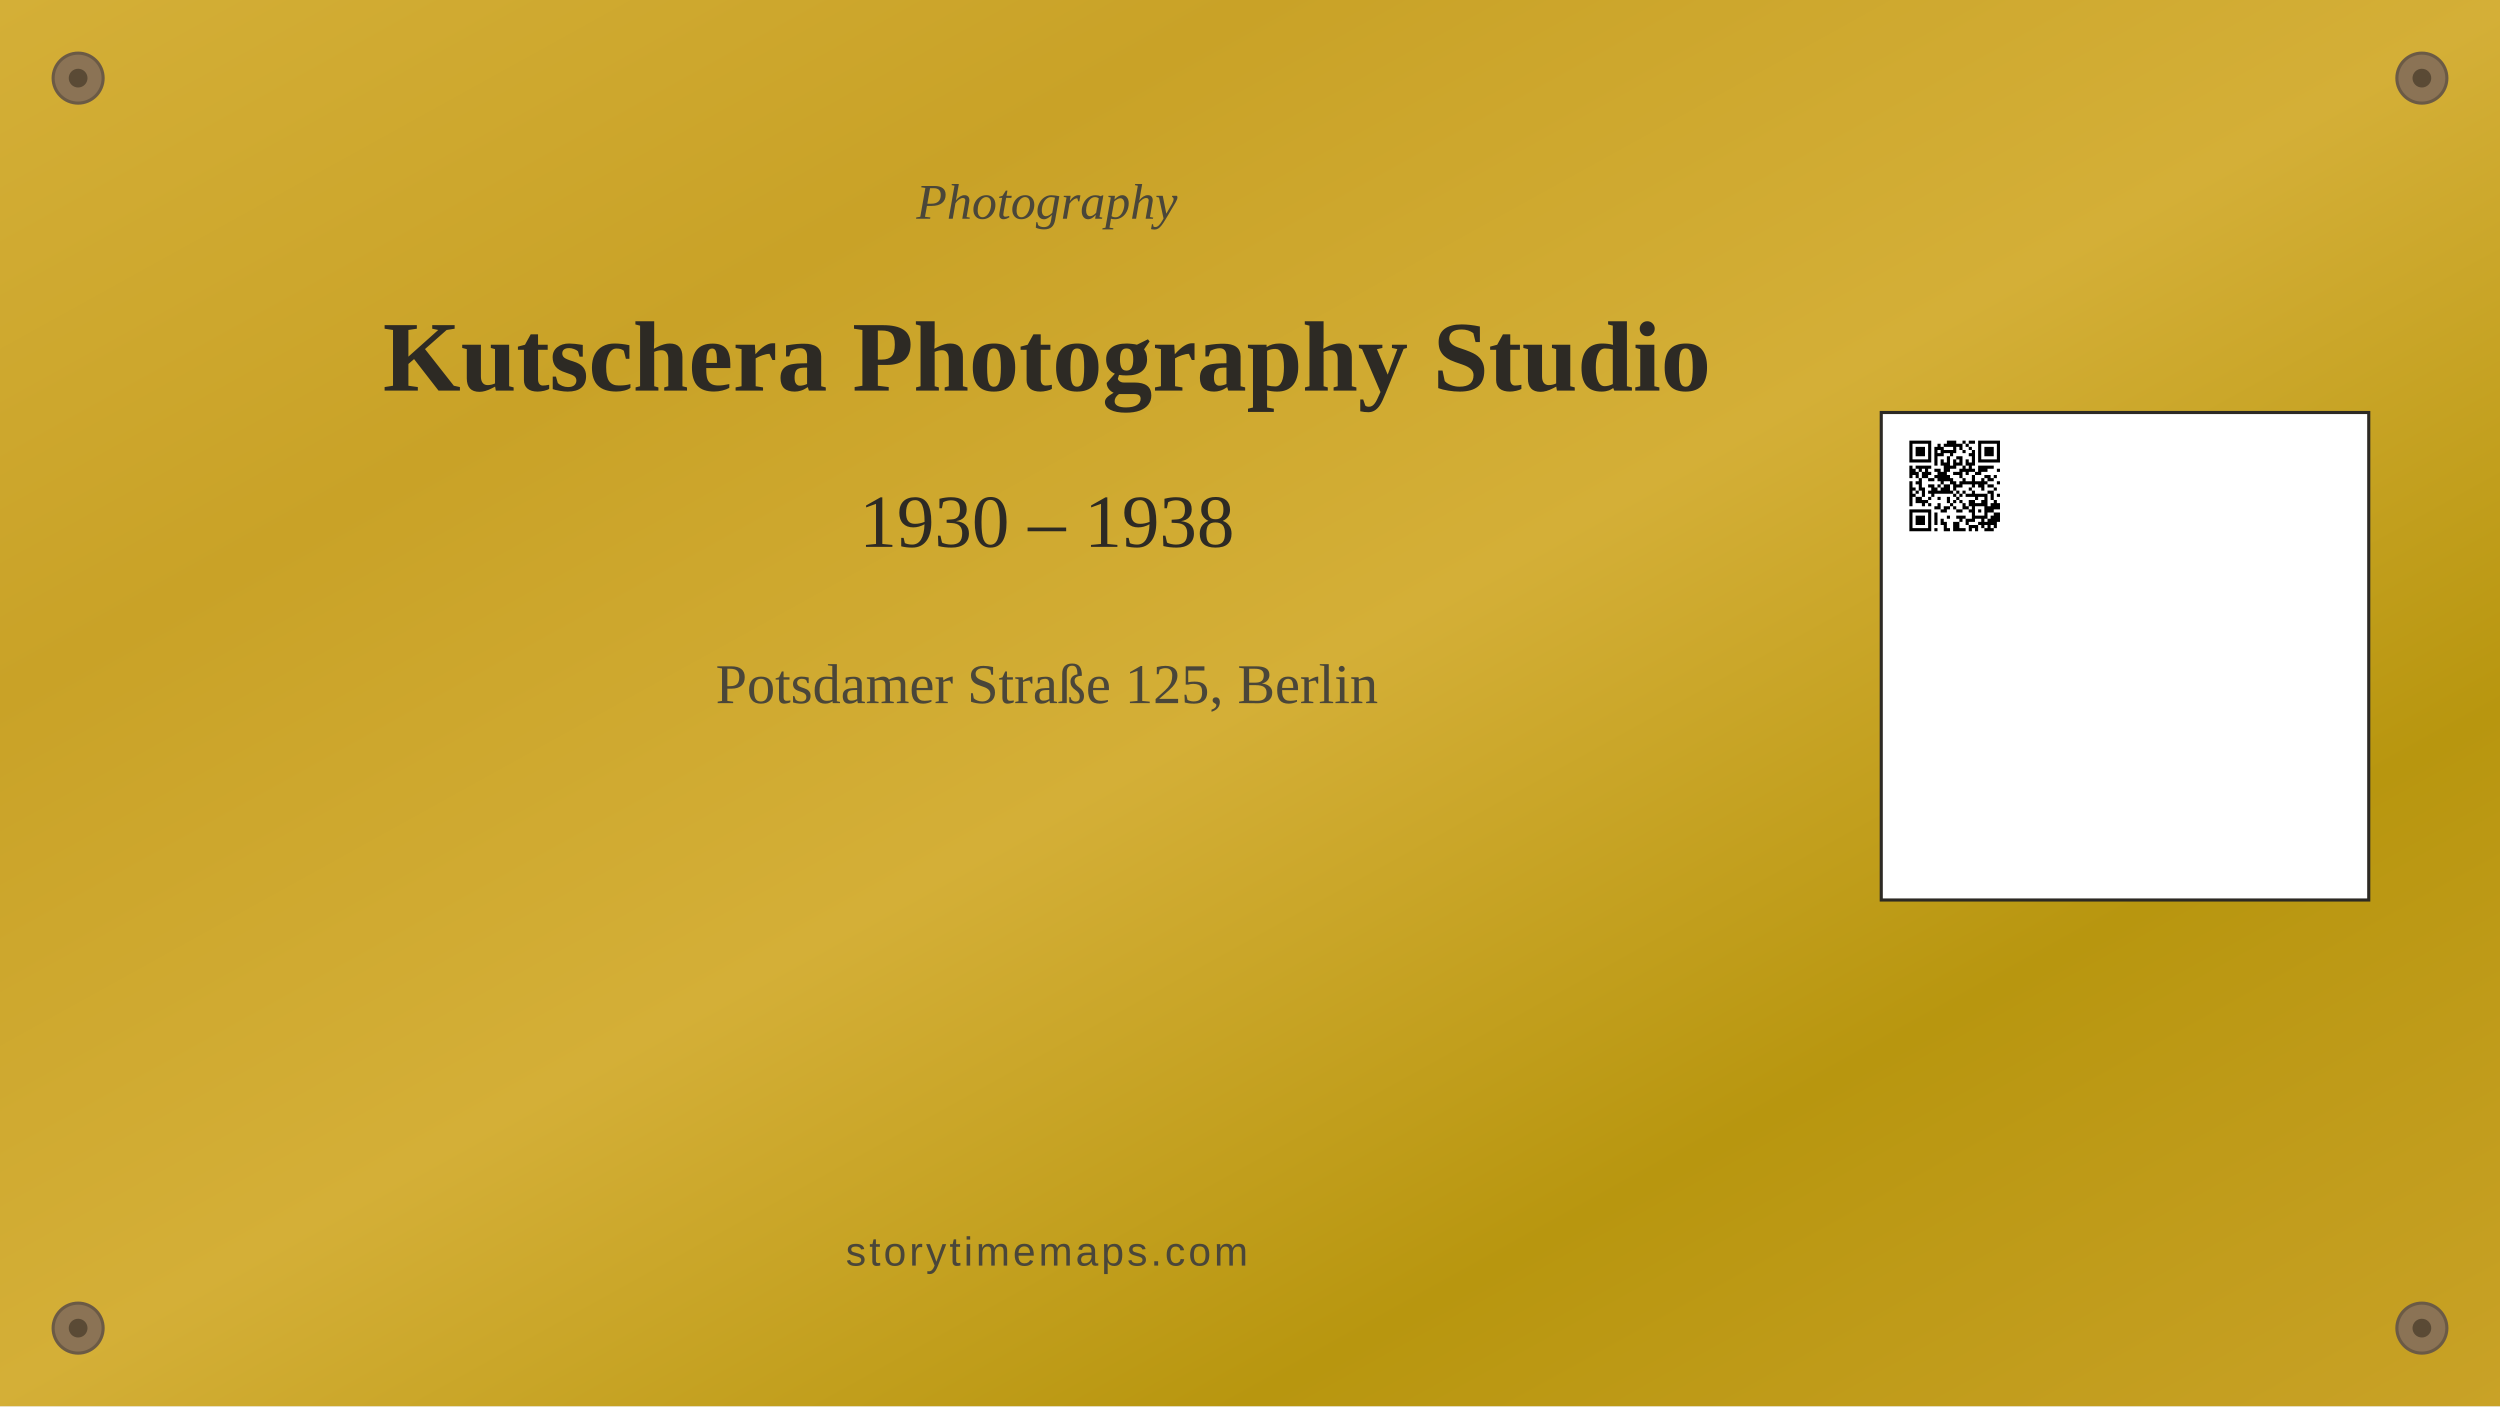
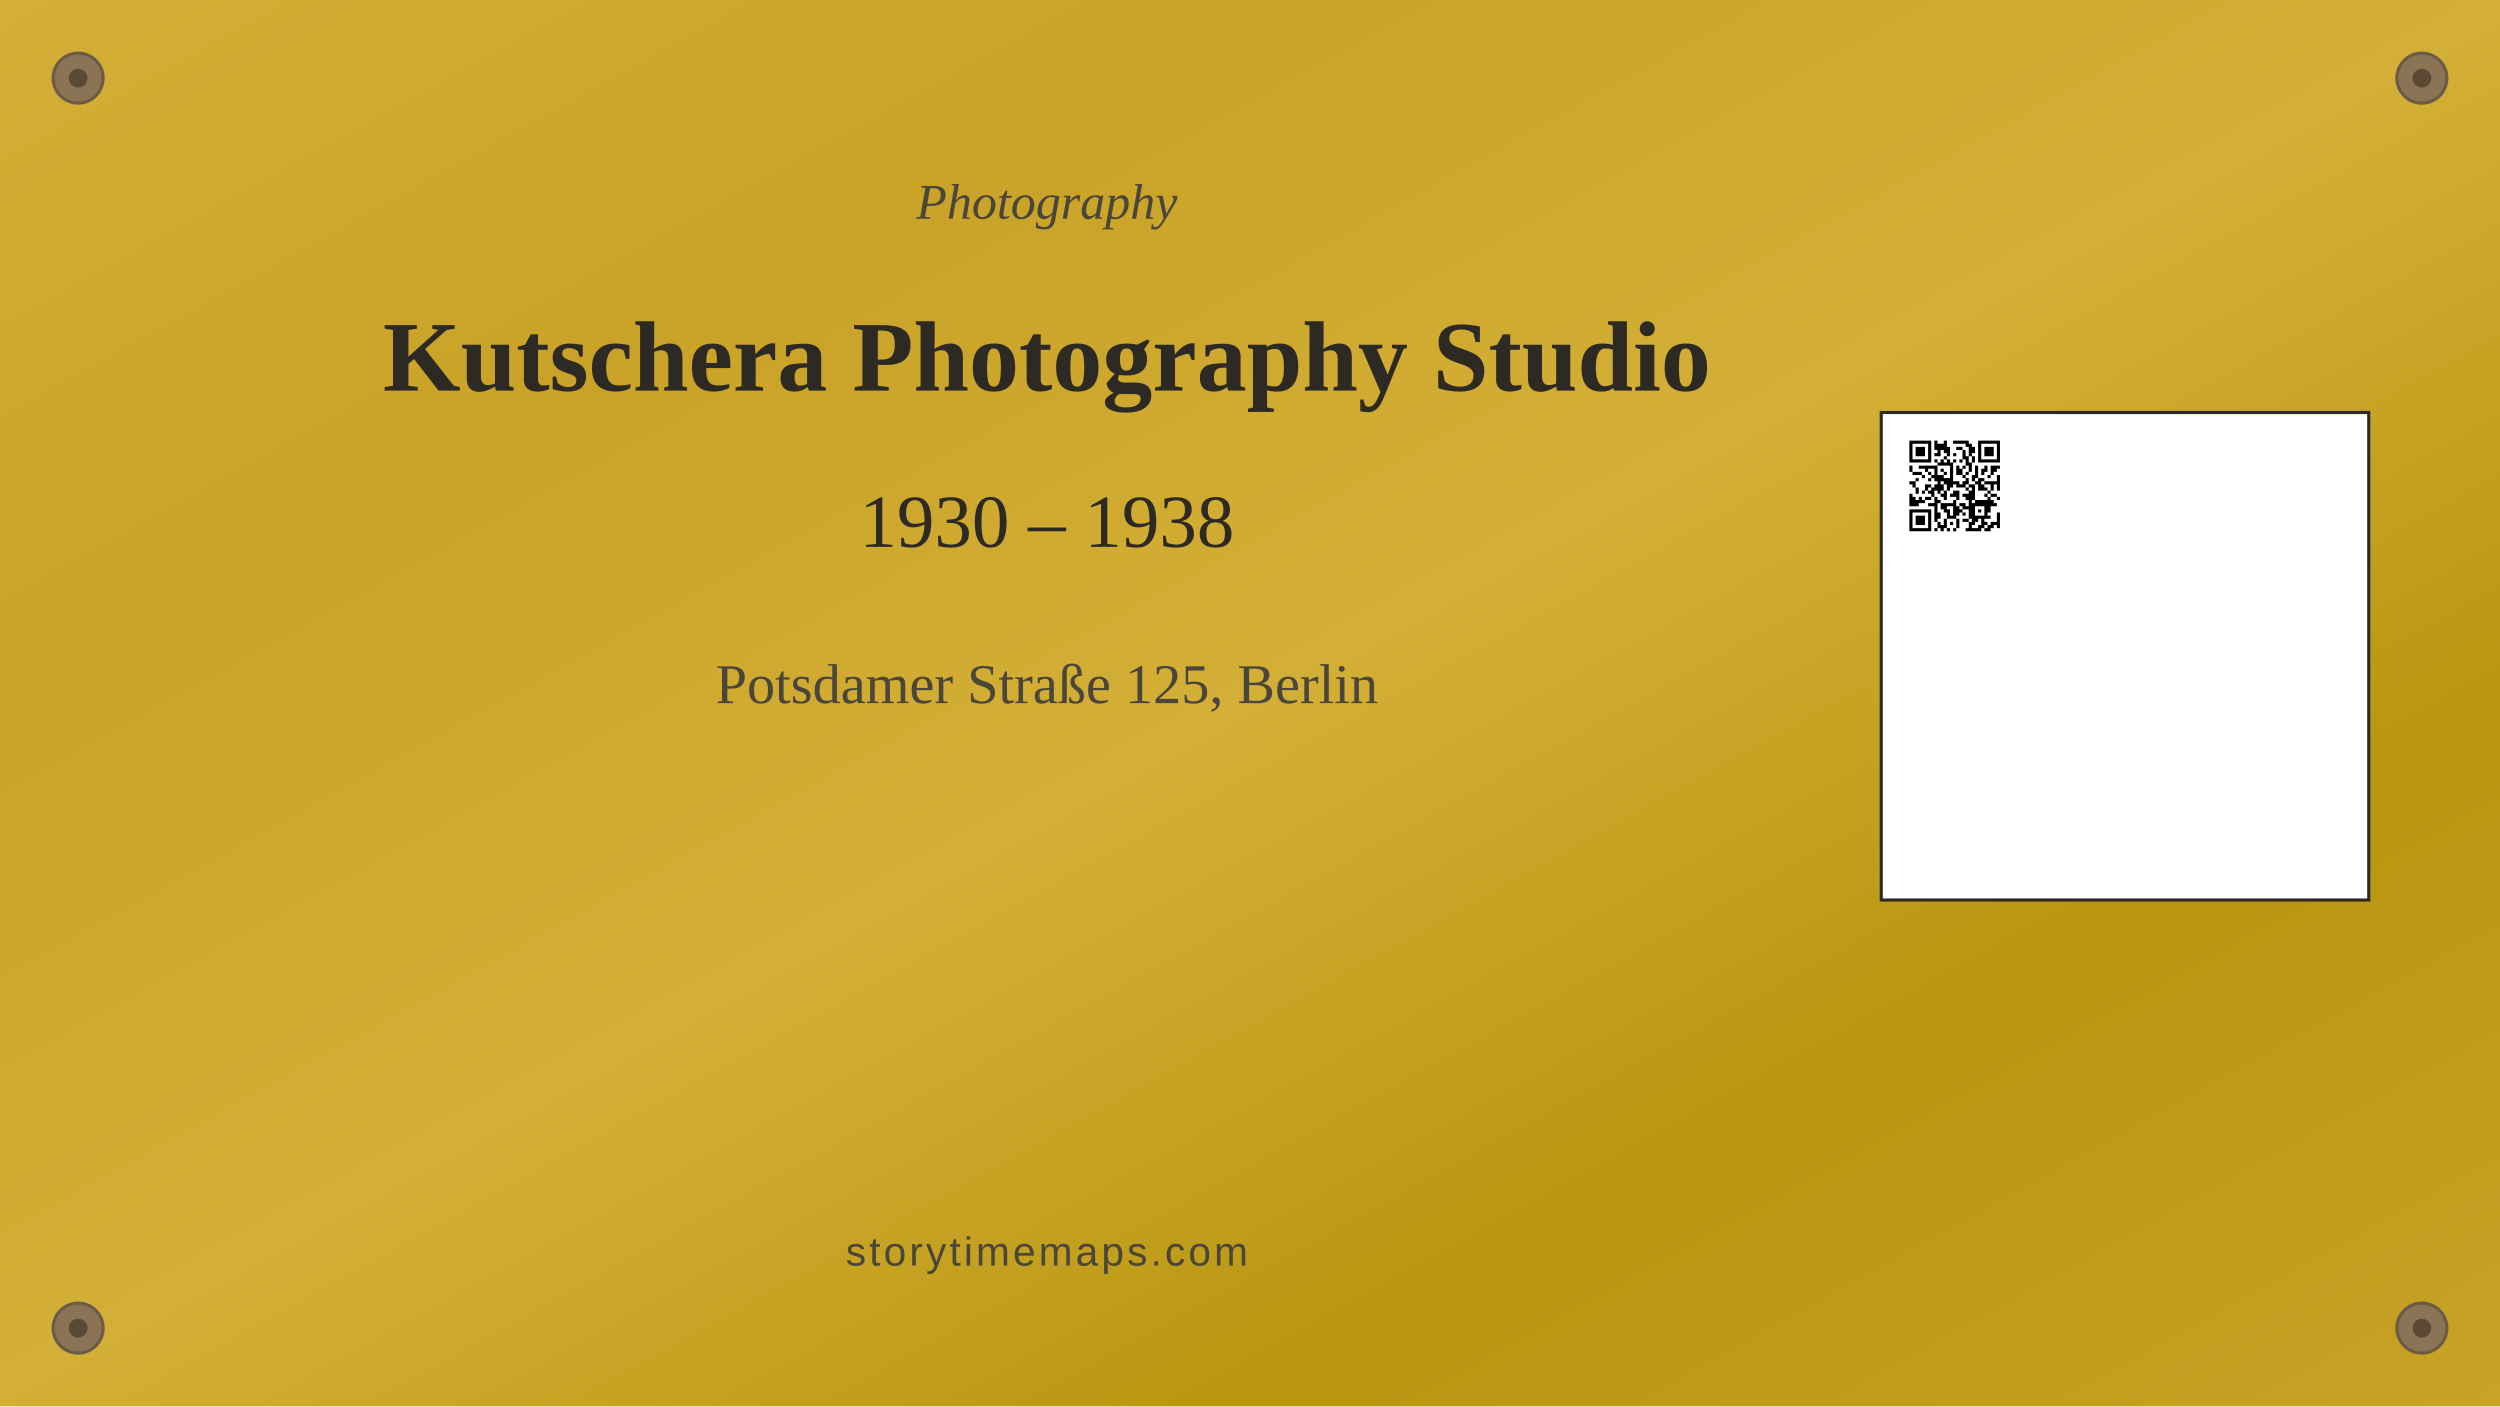
<svg xmlns="http://www.w3.org/2000/svg" viewBox="0 0 800 450" width="800" height="450">
  <defs>
    <style>
      .title { font-family: Georgia, 'Times New Roman', serif; }
      .text { font-family: Georgia, 'Times New Roman', serif; }
      .url { font-family: 'Helvetica Neue', Arial, sans-serif; }
    </style>
    <linearGradient id="brassGradient" x1="0%" y1="0%" x2="100%" y2="100%">
      <stop offset="0%" style="stop-color:#d4af37" />
      <stop offset="25%" style="stop-color:#c9a227" />
      <stop offset="50%" style="stop-color:#d4af37" />
      <stop offset="75%" style="stop-color:#b8960f" />
      <stop offset="100%" style="stop-color:#c9a227" />
    </linearGradient>
  </defs>
  <rect width="800" height="450" fill="url(#brassGradient)" />
  <circle cx="25" cy="25" r="8" fill="#8b7355" stroke="#6b5a45" stroke-width="1" />
  <circle cx="25" cy="25" r="3" fill="#5a4a35" />
  <circle cx="775" cy="25" r="8" fill="#8b7355" stroke="#6b5a45" stroke-width="1" />
  <circle cx="775" cy="25" r="3" fill="#5a4a35" />
  <circle cx="25" cy="425" r="8" fill="#8b7355" stroke="#6b5a45" stroke-width="1" />
  <circle cx="25" cy="425" r="3" fill="#5a4a35" />
  <circle cx="775" cy="425" r="8" fill="#8b7355" stroke="#6b5a45" stroke-width="1" />
  <circle cx="775" cy="425" r="3" fill="#5a4a35" />
  <text x="335" y="70" text-anchor="middle" class="text" font-size="16" fill="#4a4639" font-style="italic">
    Photography
  </text>
  <text x="335" y="125" text-anchor="middle" class="title" font-size="32" fill="#2d2a24" font-weight="600">
    Kutschera Photography Studio
  </text>
  <text x="335" y="175" text-anchor="middle" class="text" font-size="24" fill="#2d2a24">
    1930 – 1938
  </text>
  <text x="335" y="225" text-anchor="middle" class="text" font-size="18" fill="#4a4639">
    Potsdamer Straße 125, Berlin
  </text>
  <text x="335" y="405" text-anchor="middle" class="url" font-size="13" fill="#4a4639" letter-spacing="1">
    storytimemaps.com
  </text>
  <g transform="translate(610, 140)">
    <rect x="-8" y="-8" width="156" height="156" fill="#ffffff" stroke="#2d2a24" stroke-width="1" />
    <g transform="translate(0, 0)">
      <path fill="#ffffff" d="M0 0h31v31H0z" />
-       <path stroke="#000000" d="M1 1.5h7m5 0h3m2 0h1m1 0h2m1 0h7M1 2.5h1m5 0h1m2 0h1m1 0h6m1 0h1m3 0h1m5 0h1M1 3.5h1m1 0h3m1 0h1m1 0h3m3 0h1m1 0h1m2 0h1m2 0h1m1 0h3m1 0h1M1 4.5h1m1 0h3m1 0h1m1 0h1m1 0h5m2 0h1m2 0h1m1 0h1m1 0h3m1 0h1M1 5.5h1m1 0h3m1 0h1m1 0h3m2 0h1m5 0h2m1 0h1m1 0h3m1 0h1M1 6.5h1m5 0h1m1 0h1m3 0h1m2 0h2m3 0h1m1 0h1m5 0h1M1 7.5h7m1 0h1m1 0h1m1 0h1m1 0h1m1 0h1m1 0h1m1 0h1m1 0h7M9 8.5h1m1 0h3m1 0h3m1 0h3M1 9.5h1m1 0h5m4 0h4m2 0h1m1 0h1m2 0h5M1 10.5h2m1 0h1m1 0h1m2 0h2m1 0h2m3 0h5m1 0h3m3 0h1M1 11.5h3m1 0h3m2 0h3m2 0h3m1 0h1m2 0h2M1 12.5h1m1 0h1m1 0h2m2 0h5m3 0h1m3 0h1m3 0h2m1 0h1M4 13.5h1m2 0h2m1 0h5m3 0h1m2 0h1m2 0h1m1 0h2M1 14.5h1m1 0h2m6 0h1m2 0h2m1 0h9m3 0h1M1 15.5h1m2 0h1m2 0h2m1 0h1m1 0h2m1 0h3m3 0h1m1 0h2m1 0h2M1 16.5h2m1 0h2m2 0h2m1 0h3m1 0h1m4 0h1m3 0h1m3 0h1M1 17.5h1m1 0h1m1 0h1m1 0h8m1 0h1m1 0h1m2 0h1m4 0h2M1 18.5h2m2 0h1m2 0h1m6 0h1m1 0h1m1 0h7m1 0h1m1 0h1M1 19.5h1m1 0h2m2 0h1m2 0h1m2 0h1m2 0h1m5 0h1m2 0h1m1 0h1M1 20.5h1m1 0h4m6 0h1m1 0h1m1 0h1m2 0h2m2 0h2m2 0h1M1 21.5h1m3 0h1m1 0h1m2 0h1m3 0h1m3 0h1m1 0h6m1 0h3M9 22.5h2m1 0h2m1 0h1m2 0h2m1 0h1m3 0h5M1 23.5h7m3 0h2m3 0h2m2 0h2m1 0h1m1 0h3M1 24.5h1m5 0h1m1 0h1m11 0h1m3 0h1m2 0h2M1 25.5h1m1 0h3m1 0h1m1 0h1m3 0h1m2 0h3m2 0h5m1 0h3M1 26.5h1m1 0h3m1 0h1m1 0h1m1 0h1m5 0h1m1 0h3m2 0h1m1 0h4M1 27.5h1m1 0h3m1 0h1m1 0h1m1 0h2m2 0h2m2 0h1m3 0h6M1 28.5h1m5 0h1m4 0h1m2 0h2m3 0h3m1 0h1m1 0h1m1 0h1M1 29.5h7m1 0h1m2 0h2m1 0h4m1 0h1m1 0h1m2 0h3" />
+       <path stroke="#000000" d="M1 1.5h7m1 0h1m2 0h1m2 0h5m3 0h7M1 2.5h1m5 0h1m1 0h4m6 0h2m2 0h1m5 0h1M1 3.5h1m1 0h3m1 0h1m1 0h5m2 0h2m2 0h2m1 0h1m1 0h3m1 0h1M1 4.5h1m1 0h3m1 0h1m2 0h1m1 0h2m4 0h1m1 0h2m1 0h1m1 0h3m1 0h1M1 5.5h1m1 0h3m1 0h1m1 0h2m2 0h1m1 0h1m2 0h1m1 0h1m2 0h1m1 0h3m1 0h1M1 6.5h1m5 0h1m4 0h1m5 0h2m1 0h1m1 0h1m5 0h1M1 7.5h7m1 0h1m1 0h1m1 0h1m1 0h1m1 0h1m1 0h1m1 0h1m1 0h7M10 8.5h5m4 0h2M1 9.5h1m2 0h6m4 0h1m1 0h1m1 0h1m1 0h1m1 0h1m2 0h1m1 0h3M1 10.5h1m4 0h1m2 0h1m1 0h1m2 0h1m1 0h2m2 0h1m1 0h1m1 0h2m1 0h2M2 11.5h3m2 0h1m1 0h1m2 0h1m1 0h1m1 0h2m1 0h1m2 0h1m1 0h1m2 0h1M5 12.5h1m2 0h4m2 0h1m3 0h1m2 0h2m3 0h1m2 0h1M3 13.5h1m3 0h1m1 0h6m4 0h1m1 0h1m1 0h2m4 0h1M1 14.5h2m7 0h1m1 0h5m1 0h2m2 0h2m1 0h5M2 15.5h1m3 0h2m1 0h3m1 0h2m1 0h3m1 0h2m1 0h2m2 0h1m1 0h1M3 16.5h1m2 0h1m1 0h4m1 0h1m5 0h1m1 0h1m1 0h3m1 0h1m1 0h1M3 17.5h1m1 0h1m1 0h2m1 0h1m1 0h1m2 0h2m3 0h2m4 0h1M1 18.5h1m6 0h1m2 0h2m1 0h3m1 0h4m3 0h1m1 0h2M1 19.5h2m1 0h1m1 0h2m1 0h1m2 0h1m3 0h1m2 0h3m4 0h1m2 0h1M1 20.5h5m3 0h2m4 0h1m4 0h1m1 0h6M1 21.5h3m3 0h3m1 0h5m1 0h2m1 0h9M9 22.5h1m1 0h2m2 0h2m1 0h4m3 0h2M1 23.5h7m1 0h1m2 0h2m1 0h3m2 0h2m1 0h1m1 0h2M1 24.5h1m5 0h1m1 0h2m2 0h1m1 0h2m1 0h1m1 0h2m3 0h1m3 0h1M1 25.5h1m1 0h3m1 0h1m1 0h2m2 0h3m4 0h7m2 0h1M1 26.5h1m1 0h3m1 0h1m1 0h1m2 0h1m3 0h1m1 0h2m1 0h2m1 0h1m4 0h1M1 27.5h1m1 0h3m1 0h1m2 0h1m1 0h1m1 0h1m1 0h1m3 0h2m2 0h2m1 0h3M1 28.5h1m5 0h1m2 0h3m3 0h1m3 0h1m2 0h2m1 0h2m1 0h1M1 29.5h7m1 0h1m1 0h1m1 0h1m1 0h1m3 0h5m1 0h2" />
    </g>
  </g>
</svg>
